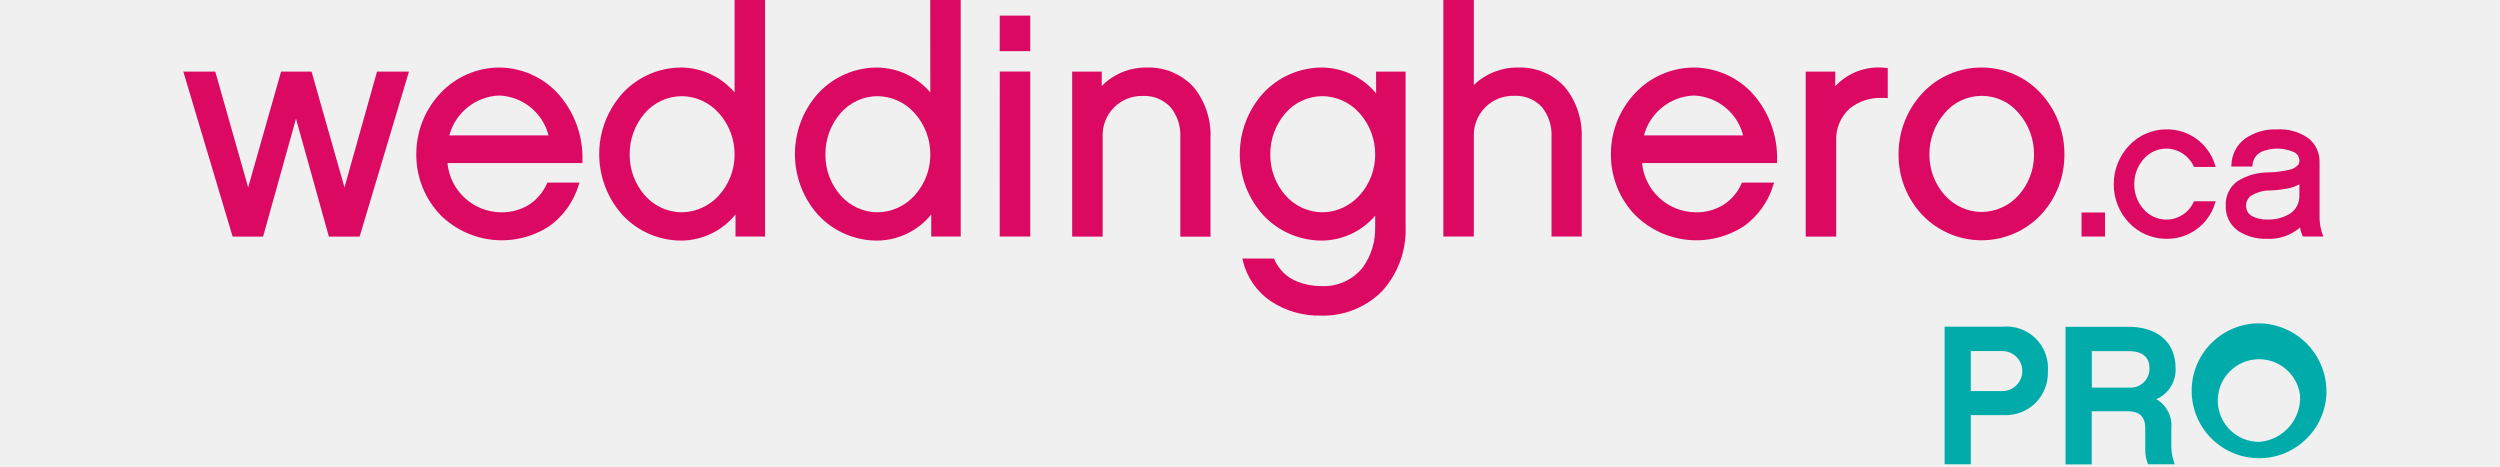
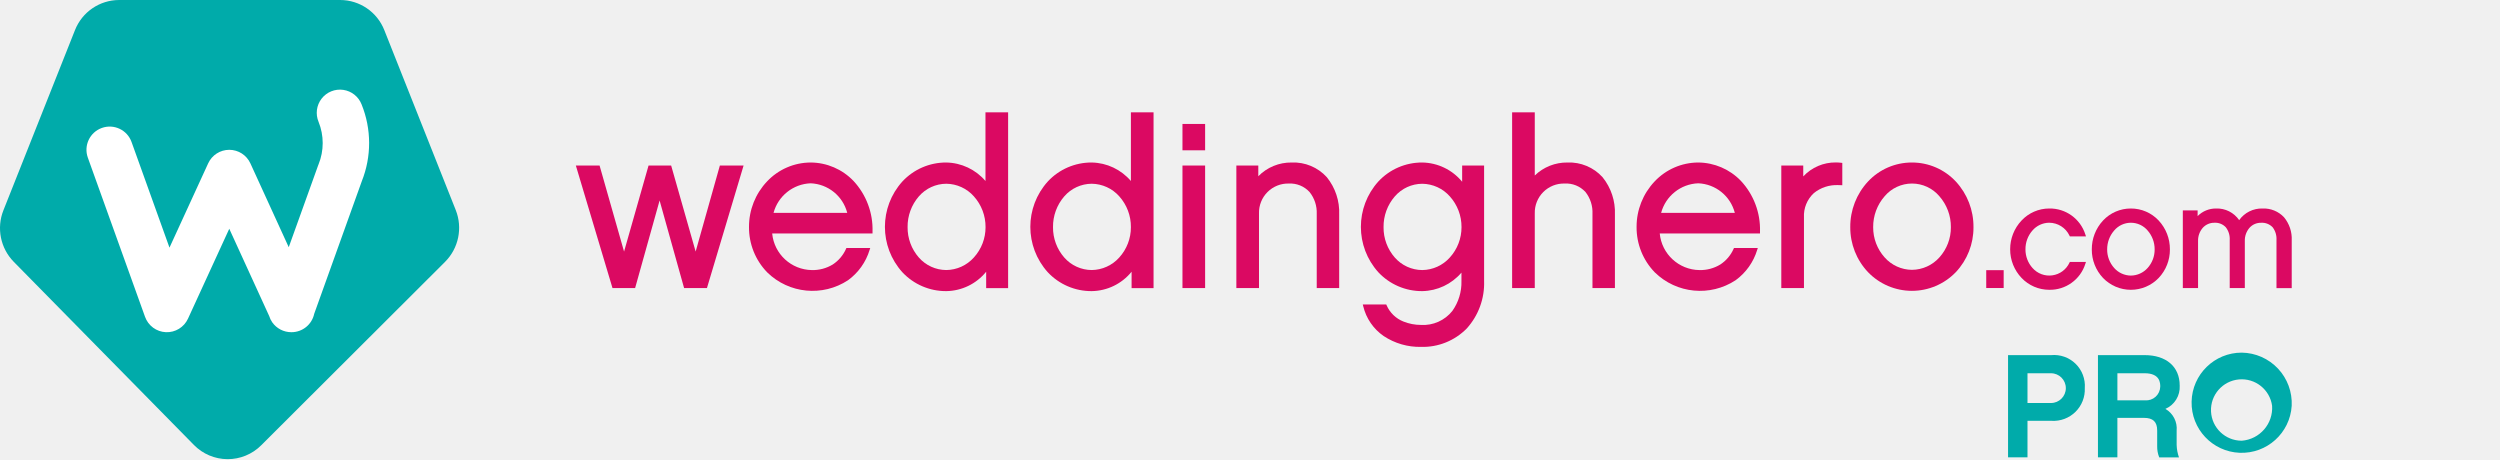
- <svg xmlns="http://www.w3.org/2000/svg" width="150" height="28" viewBox="0 0 150 28">
+ <svg xmlns="http://www.w3.org/2000/svg" width="245" height="45" viewBox="0 0 245 45">
  <defs>
-     <clipPath id="clip-weddinghero-ca-partner-footer-logo">
-       <rect width="150" height="28" />
+     <clipPath id="clip-DESKTOP-weddinghero-com-partner">
+       <rect width="245" height="45" />
    </clipPath>
  </defs>
-   <g id="weddinghero-ca-partner-footer-logo" clip-path="url(#clip-weddinghero-ca-partner-footer-logo)">
-     <g id="Group_4230" data-name="Group 4230" transform="translate(-39.17 -9.792)">
-       <g id="Group_4229" data-name="Group 4229" transform="translate(50.17 9.792)">
-         <g id="Group_4175" data-name="Group 4175" transform="translate(105.677 19.4)">
-           <path id="Path_1855" data-name="Path 1855" d="M769.672,1241.583h-1.939v2.95h-1.57v-8.255h3.473a2.491,2.491,0,0,1,2.724,2.665A2.535,2.535,0,0,1,769.672,1241.583Zm-1.939-3.842v2.4h1.892a1.2,1.2,0,0,0,0-2.4Z" transform="translate(-766.163 -1236.076)" fill="#00abaa" />
-           <path id="Path_1856" data-name="Path 1856" d="M796.2,1244.533H794.6a2.308,2.308,0,0,1-.167-.9v-1.26c0-.7-.333-1.023-1.071-1.023h-2.141v3.188h-1.57v-8.255h3.771c1.725,0,2.831.916,2.831,2.462a1.922,1.922,0,0,1-1.154,1.88,1.833,1.833,0,0,1,.9,1.76v1.154A3.321,3.321,0,0,0,796.2,1244.533Zm-2.736-4.6a1.14,1.14,0,0,0,1.225-1.106c0-.274,0-1.083-1.261-1.083h-2.2v2.188Z" transform="translate(-782.396 -1236.076)" fill="#00abaa" />
-           <path id="Path_1857" data-name="Path 1857" d="M822.23,1239.917a4.046,4.046,0,1,1-4.032-4.294A4.1,4.1,0,0,1,822.23,1239.917Zm-1.582,0a2.48,2.48,0,1,0-2.45,2.819A2.656,2.656,0,0,0,820.648,1239.917Z" transform="translate(-799.323 -1235.623)" fill="#00abaa" />
-         </g>
-         <g id="Group_4208" data-name="Group 4208">
-           <path id="Path_1917" data-name="Path 1917" d="M292.99,104.653l-1.975-6.947h-1.828l-1.975,6.948-1.975-6.948h-1.916l2.959,9.9h1.827l1.974-7.072,1.974,7.072H293.9l2.959-9.9h-1.916Z" transform="translate(-283.322 -93.41)" fill="#db0962" />
-           <path id="Path_1918" data-name="Path 1918" d="M348.611,96.654a4.854,4.854,0,0,0-3.52,1.53,5.308,5.308,0,0,0-1.456,3.671,5.2,5.2,0,0,0,1.469,3.668,5.222,5.222,0,0,0,6.532.635,4.718,4.718,0,0,0,1.739-2.447l.05-.154H351.5l-.032.068a2.919,2.919,0,0,1-1.075,1.264,3.1,3.1,0,0,1-1.689.451,3.261,3.261,0,0,1-3.2-2.955h8.1v-.157a5.755,5.755,0,0,0-1.54-4.088A4.82,4.82,0,0,0,348.611,96.654Zm0,1.679a3.185,3.185,0,0,1,2.958,2.392h-5.953A3.23,3.23,0,0,1,348.611,98.333Z" transform="translate(-329.657 -92.602)" fill="#db0962" />
-           <path id="Path_1919" data-name="Path 1919" d="M399.107,84.717a4.257,4.257,0,0,0-3.166-1.494,4.806,4.806,0,0,0-3.546,1.531,5.468,5.468,0,0,0,0,7.331,4.817,4.817,0,0,0,3.546,1.521,4.223,4.223,0,0,0,3.222-1.568v1.324h1.773V79.171h-1.829Zm-3.166,7.192a2.965,2.965,0,0,1-2.218-1.014,3.661,3.661,0,0,1-.91-2.452,3.721,3.721,0,0,1,.911-2.485,2.954,2.954,0,0,1,2.217-1.018,3.018,3.018,0,0,1,2.223,1.02,3.675,3.675,0,0,1,.943,2.484,3.619,3.619,0,0,1-.942,2.451A3.03,3.03,0,0,1,395.941,91.908Z" transform="translate(-366.032 -79.171)" fill="#db0962" />
-           <path id="Path_1920" data-name="Path 1920" d="M449.775,84.717a4.256,4.256,0,0,0-3.165-1.494,4.807,4.807,0,0,0-3.547,1.531,5.469,5.469,0,0,0,0,7.331,4.817,4.817,0,0,0,3.547,1.521,4.222,4.222,0,0,0,3.222-1.568v1.324H451.6V79.171h-1.829Zm-3.165,7.192a2.966,2.966,0,0,1-2.218-1.014,3.661,3.661,0,0,1-.91-2.452,3.721,3.721,0,0,1,.911-2.485,2.954,2.954,0,0,1,2.218-1.018,3.017,3.017,0,0,1,2.223,1.02,3.675,3.675,0,0,1,.942,2.484,3.617,3.617,0,0,1-.942,2.451A3.03,3.03,0,0,1,446.609,91.908Z" transform="translate(-404.957 -79.171)" fill="#db0962" />
-           <path id="Path_1921" data-name="Path 1921" d="M494.667,85.347H496.5V83.218h-1.829Z" transform="translate(-445.685 -82.28)" fill="#db0962" />
-           <path id="Path_1922" data-name="Path 1922" d="M494.667,107.6H496.5v-9.9h-1.829Z" transform="translate(-445.685 -93.41)" fill="#db0962" />
-           <path id="Path_1923" data-name="Path 1923" d="M517.913,96.654a3.7,3.7,0,0,0-2.7,1.109V96.9h-1.773v9.9h1.829v-6.026a2.348,2.348,0,0,1,2.415-2.415,2.121,2.121,0,0,1,1.67.689,2.641,2.641,0,0,1,.576,1.764v5.989h1.81v-5.933a4.511,4.511,0,0,0-1-3.022A3.629,3.629,0,0,0,517.913,96.654Z" transform="translate(-460.11 -92.602)" fill="#db0962" />
-           <path id="Path_1924" data-name="Path 1924" d="M565.006,98.208a4.255,4.255,0,0,0-3.222-1.554,4.806,4.806,0,0,0-3.547,1.531,5.468,5.468,0,0,0,0,7.331,4.817,4.817,0,0,0,3.547,1.521,4.258,4.258,0,0,0,3.166-1.494v.683a3.987,3.987,0,0,1-.735,2.412,3,3,0,0,1-2.524,1.129,3.8,3.8,0,0,1-1.427-.275,2.476,2.476,0,0,1-1.354-1.306l-.031-.07h-1.9l.036.146a4.078,4.078,0,0,0,1.651,2.4,5.252,5.252,0,0,0,3.021.877,4.971,4.971,0,0,0,3.682-1.474,5.443,5.443,0,0,0,1.407-3.84V96.9h-1.773Zm-3.222,7.131a2.966,2.966,0,0,1-2.218-1.014,3.662,3.662,0,0,1-.91-2.452,3.72,3.72,0,0,1,.911-2.485,2.954,2.954,0,0,1,2.218-1.018,3.018,3.018,0,0,1,2.223,1.02,3.676,3.676,0,0,1,.943,2.484,3.619,3.619,0,0,1-.942,2.451A3.031,3.031,0,0,1,561.784,105.34Z" transform="translate(-493.439 -92.602)" fill="#db0962" />
-           <path id="Path_1925" data-name="Path 1925" d="M613.989,83.223a3.721,3.721,0,0,0-2.64,1.048v-5.1H609.52V93.362h1.829V87.336a2.348,2.348,0,0,1,2.415-2.415,2.124,2.124,0,0,1,1.678.682,2.65,2.65,0,0,1,.569,1.771v5.989h1.81V87.43a4.51,4.51,0,0,0-1-3.022A3.629,3.629,0,0,0,613.989,83.223Z" transform="translate(-533.919 -79.171)" fill="#db0962" />
-           <path id="Path_1926" data-name="Path 1926" d="M657.879,96.654a4.854,4.854,0,0,0-3.52,1.53,5.308,5.308,0,0,0-1.456,3.671,5.2,5.2,0,0,0,1.469,3.668,5.221,5.221,0,0,0,6.532.635,4.714,4.714,0,0,0,1.739-2.447l.05-.154h-1.925l-.032.068a2.916,2.916,0,0,1-1.075,1.264,3.1,3.1,0,0,1-1.689.451,3.261,3.261,0,0,1-3.2-2.955h8.1v-.157a5.753,5.753,0,0,0-1.54-4.088A4.82,4.82,0,0,0,657.879,96.654Zm0,1.679a3.185,3.185,0,0,1,2.958,2.392h-5.953A3.23,3.23,0,0,1,657.879,98.333Z" transform="translate(-567.248 -92.602)" fill="#db0962" />
-           <path id="Path_1927" data-name="Path 1927" d="M707.731,96.633a3.545,3.545,0,0,0-2.629,1.128v-.879h-1.773v9.9h1.829V101.07a2.487,2.487,0,0,1,.8-1.965,2.914,2.914,0,0,1,1.938-.645q.115,0,.232.007l.124.007v-1.8l-.1-.012A3.57,3.57,0,0,0,707.731,96.633Z" transform="translate(-605.987 -92.586)" fill="#db0962" />
-           <path id="Path_1928" data-name="Path 1928" d="M732.343,96.654a4.835,4.835,0,0,0-3.542,1.533,5.35,5.35,0,0,0-1.434,3.687,5.232,5.232,0,0,0,1.435,3.636,4.918,4.918,0,0,0,7.089,0,5.238,5.238,0,0,0,1.427-3.636,5.356,5.356,0,0,0-1.427-3.687A4.832,4.832,0,0,0,732.343,96.654Zm0,8.667a2.982,2.982,0,0,1-2.2-1.005,3.616,3.616,0,0,1-.924-2.442,3.74,3.74,0,0,1,.925-2.494,2.894,2.894,0,0,1,4.424,0,3.731,3.731,0,0,1,.927,2.494,3.606,3.606,0,0,1-.926,2.442A3.006,3.006,0,0,1,732.343,105.321Z" transform="translate(-624.454 -92.602)" fill="#db0962" />
-           <path id="Path_1929" data-name="Path 1929" d="M774.736,135.623h1.407v-1.442h-1.407Z" transform="translate(-660.844 -121.431)" fill="#db0962" />
-           <path id="Path_1930" data-name="Path 1930" d="M786.225,113.828a1.824,1.824,0,0,1,1.643,1.039l.033.063h1.3l-.052-.155a3.005,3.005,0,0,0-2.925-2.1,3.062,3.062,0,0,0-2.222.97,3.367,3.367,0,0,0-.921,2.325,3.328,3.328,0,0,0,.921,2.313,3.074,3.074,0,0,0,2.221.958,2.994,2.994,0,0,0,2.926-2.1l.05-.154h-1.3l-.032.065a1.8,1.8,0,0,1-1.643,1.037,1.816,1.816,0,0,1-1.345-.615,2.235,2.235,0,0,1-.566-1.507,2.277,2.277,0,0,1,.567-1.519A1.807,1.807,0,0,1,786.225,113.828Z" transform="translate(-667.257 -104.913)" fill="#db0962" />
-           <path id="Path_1931" data-name="Path 1931" d="M817.865,118.944A3.093,3.093,0,0,1,817.7,118v-3.33a1.791,1.791,0,0,0-.656-1.452,2.982,2.982,0,0,0-1.9-.542,3.135,3.135,0,0,0-1.933.568,2.033,2.033,0,0,0-.8,1.536l-.007.124h1.26l.012-.1a.958.958,0,0,1,.526-.779,2.456,2.456,0,0,1,1.988.028.571.571,0,0,1,.3.5.41.41,0,0,1-.076.252.93.93,0,0,1-.527.292,5.929,5.929,0,0,1-1.243.16,3.5,3.5,0,0,0-1.879.531,1.714,1.714,0,0,0-.695,1.474,1.765,1.765,0,0,0,.762,1.516,3,3,0,0,0,1.712.465,2.808,2.808,0,0,0,1.985-.682,1.773,1.773,0,0,0,.136.474l.032.068h1.233Zm-1.375-2.28a1.258,1.258,0,0,1-.583,1.081,2.442,2.442,0,0,1-1.328.34,1.859,1.859,0,0,1-.933-.206.745.745,0,0,1-.262-.251.77.77,0,0,1,.172-.951,2.223,2.223,0,0,1,1.23-.338,7.158,7.158,0,0,0,1.051-.129,2.217,2.217,0,0,0,.653-.242Z" transform="translate(-689.526 -104.913)" fill="#db0962" />
-         </g>
+   <g id="DESKTOP-weddinghero-com-partner" clip-path="url(#clip-DESKTOP-weddinghero-com-partner)">
+     <g id="Group_4176" data-name="Group 4176" transform="translate(-104.483 -1034.561)">
+       <g id="Group_4176-2" data-name="Group 4176" transform="translate(104.483 1034.561)">
+         <path id="Path_1858" data-name="Path 1858" d="M123.49,1078.17l-17.657-17.949a4.718,4.718,0,0,1-1.016-5.047l7.015-17.662a4.662,4.662,0,0,1,4.328-2.951h21.657a4.662,4.662,0,0,1,4.328,2.951l7,17.633a4.719,4.719,0,0,1-1.047,5.078l-18.02,17.979A4.638,4.638,0,0,1,123.49,1078.17Z" transform="translate(-104.483 -1034.561)" fill="#00abaa" />
+         <path id="Path_1859" data-name="Path 1859" d="M154.057,1067.007a10.093,10.093,0,0,0-.02-7.528,2.275,2.275,0,1,0-4.216,1.71h0a5.554,5.554,0,0,1,0,4.16h0c-.012.028-.024.057-.035.086l-2.889,8.038-3.759-8.218a2.275,2.275,0,0,0-4.136,0l-3.792,8.26-2.9-8.079h0l-.819-2.278a2.275,2.275,0,1,0-4.282,1.539l.818,2.278h0l4.788,13.322a2.275,2.275,0,0,0,4.209.18l4.045-8.811,3.913,8.553a2.245,2.245,0,0,0,.3.617,2.282,2.282,0,0,0,1.861.966h.023a2.273,2.273,0,0,0,2.226-1.8Z" transform="translate(-118.601 -1049.247)" fill="#fff" />
+       </g>
+       <g id="Group_4178" data-name="Group 4178" transform="translate(301.272 1069.119)">
+         <path id="Path_1879" data-name="Path 1879" d="M685.231,1133.809h-2.353v3.58h-1.905v-10.018h4.215a3.023,3.023,0,0,1,3.306,3.233A3.076,3.076,0,0,1,685.231,1133.809Zm-2.353-4.662v2.916h2.3a1.458,1.458,0,0,0,0-2.916Z" transform="translate(-680.973 -1127.126)" fill="#00abaa" />
+         <path id="Path_1880" data-name="Path 1880" d="M712.405,1137.39h-1.934a2.8,2.8,0,0,1-.2-1.1v-1.529c0-.853-.4-1.242-1.3-1.242h-2.6v3.869h-1.905v-10.018h4.576c2.094,0,3.436,1.111,3.436,2.987a2.333,2.333,0,0,1-1.4,2.281,2.224,2.224,0,0,1,1.1,2.136v1.4A4.031,4.031,0,0,0,712.405,1137.39Zm-3.32-5.587a1.384,1.384,0,0,0,1.487-1.342c0-.332,0-1.314-1.53-1.314h-2.67v2.656Z" transform="translate(-695.656 -1127.126)" fill="#00abaa" />
+         <path id="Path_1881" data-name="Path 1881" d="M738.764,1131.928a4.91,4.91,0,1,1-4.893-5.211A4.97,4.97,0,0,1,738.764,1131.928Zm-1.92,0a3.009,3.009,0,1,0-2.973,3.421A3.223,3.223,0,0,0,736.844,1131.928Z" transform="translate(-710.967 -1126.717)" fill="#00abaa" />
+       </g>
+       <g id="Group_4204" data-name="Group 4204" transform="translate(160.923 1045.57)">
+         <path id="Path_1896" data-name="Path 1896" d="M239.555,106.11l-2.4-8.43H234.94l-2.4,8.432-2.4-8.432h-2.325l3.591,12.008h2.217l2.4-8.583,2.4,8.583h2.24l3.591-12.008h-2.325Z" transform="translate(-227.822 -92.467)" fill="#db0962" />
+         <path id="Path_1897" data-name="Path 1897" d="M294.173,96.628a5.891,5.891,0,0,0-4.272,1.857,6.441,6.441,0,0,0-1.767,4.455,6.306,6.306,0,0,0,1.782,4.451,6.338,6.338,0,0,0,7.927.771,5.723,5.723,0,0,0,2.111-2.969l.061-.186H297.68l-.038.082a3.543,3.543,0,0,1-1.3,1.533,3.758,3.758,0,0,1-2.049.547,3.958,3.958,0,0,1-3.887-3.586h9.834v-.191a6.982,6.982,0,0,0-1.869-4.961A5.848,5.848,0,0,0,294.173,96.628Zm0,2.037a3.866,3.866,0,0,1,3.589,2.9h-7.224A3.92,3.92,0,0,1,294.173,98.665Z" transform="translate(-271.172 -91.711)" fill="#db0962" />
+         <path id="Path_1898" data-name="Path 1898" d="M345.342,85.875a5.166,5.166,0,0,0-3.842-1.813,5.833,5.833,0,0,0-4.3,1.858,6.637,6.637,0,0,0,0,8.9,5.843,5.843,0,0,0,4.3,1.846,5.123,5.123,0,0,0,3.91-1.9v1.607h2.151V79.145h-2.22ZM341.5,94.6a3.6,3.6,0,0,1-2.691-1.23,4.443,4.443,0,0,1-1.1-2.975,4.515,4.515,0,0,1,1.105-3.016,3.584,3.584,0,0,1,2.691-1.236,3.662,3.662,0,0,1,2.7,1.237,4.458,4.458,0,0,1,1.144,3.014,4.391,4.391,0,0,1-1.143,2.974A3.677,3.677,0,0,1,341.5,94.6Z" transform="translate(-305.205 -79.145)" fill="#db0962" />
+         <path id="Path_1899" data-name="Path 1899" d="M396.01,85.875a5.165,5.165,0,0,0-3.842-1.813,5.832,5.832,0,0,0-4.3,1.858,6.636,6.636,0,0,0,0,8.9,5.842,5.842,0,0,0,4.3,1.846,5.122,5.122,0,0,0,3.91-1.9v1.607h2.152V79.145h-2.22ZM392.169,94.6a3.6,3.6,0,0,1-2.692-1.23,4.444,4.444,0,0,1-1.1-2.975,4.516,4.516,0,0,1,1.105-3.016,3.585,3.585,0,0,1,2.691-1.236,3.662,3.662,0,0,1,2.7,1.237A4.46,4.46,0,0,1,396.01,90.4a4.392,4.392,0,0,1-1.143,2.974A3.678,3.678,0,0,1,392.169,94.6Z" transform="translate(-341.622 -79.145)" fill="#db0962" />
+         <path id="Path_1900" data-name="Path 1900" d="M439.169,109.689h2.22V97.68h-2.22Z" transform="translate(-379.727 -92.467)" fill="#db0962" />
+         <path id="Path_1901" data-name="Path 1901" d="M439.169,85.775h2.22V83.192h-2.22Z" transform="translate(-379.727 -82.054)" fill="#db0962" />
+         <path id="Path_1902" data-name="Path 1902" d="M463.37,96.628a4.486,4.486,0,0,0-3.272,1.346v-1.05h-2.151v12.009h2.219v-7.313a2.85,2.85,0,0,1,2.931-2.931,2.573,2.573,0,0,1,2.027.836,3.206,3.206,0,0,1,.7,2.14v7.268h2.2v-7.2a5.471,5.471,0,0,0-1.213-3.668A4.4,4.4,0,0,0,463.37,96.628Z" transform="translate(-393.224 -91.711)" fill="#db0962" />
+         <path id="Path_1903" data-name="Path 1903" d="M511.255,98.514a5.164,5.164,0,0,0-3.91-1.886,5.833,5.833,0,0,0-4.3,1.858,6.636,6.636,0,0,0,0,8.9,5.843,5.843,0,0,0,4.3,1.846,5.165,5.165,0,0,0,3.842-1.813v.829a4.834,4.834,0,0,1-.892,2.927,3.644,3.644,0,0,1-3.063,1.37,4.609,4.609,0,0,1-1.732-.333,3,3,0,0,1-1.644-1.585l-.037-.085h-2.3l.044.177a4.949,4.949,0,0,0,2,2.914,6.375,6.375,0,0,0,3.667,1.064A6.032,6.032,0,0,0,511.7,112.9a6.6,6.6,0,0,0,1.707-4.66V96.924h-2.151Zm-3.91,8.654a3.6,3.6,0,0,1-2.692-1.23,4.444,4.444,0,0,1-1.1-2.975,4.515,4.515,0,0,1,1.105-3.016,3.585,3.585,0,0,1,2.691-1.236,3.663,3.663,0,0,1,2.7,1.237,4.458,4.458,0,0,1,1.144,3.014,4.39,4.39,0,0,1-1.143,2.974A3.678,3.678,0,0,1,507.345,107.168Z" transform="translate(-424.405 -91.711)" fill="#db0962" />
+         <path id="Path_1904" data-name="Path 1904" d="M559.446,84.062a4.514,4.514,0,0,0-3.2,1.272V79.145h-2.22V96.367h2.22V89.053a2.85,2.85,0,0,1,2.931-2.931,2.577,2.577,0,0,1,2.036.828A3.218,3.218,0,0,1,561.9,89.1v7.268h2.2v-7.2a5.475,5.475,0,0,0-1.213-3.668A4.4,4.4,0,0,0,559.446,84.062Z" transform="translate(-462.278 -79.145)" fill="#db0962" />
+         <path id="Path_1905" data-name="Path 1905" d="M603.444,96.628a5.891,5.891,0,0,0-4.272,1.857,6.442,6.442,0,0,0-1.767,4.455,6.307,6.307,0,0,0,1.782,4.451,6.338,6.338,0,0,0,7.927.771,5.724,5.724,0,0,0,2.11-2.969l.061-.186H606.95l-.038.082a3.543,3.543,0,0,1-1.3,1.533,3.758,3.758,0,0,1-2.05.547,3.958,3.958,0,0,1-3.887-3.586H609.5v-.191a6.982,6.982,0,0,0-1.869-4.961A5.848,5.848,0,0,0,603.444,96.628Zm0,2.037a3.866,3.866,0,0,1,3.589,2.9h-7.224A3.92,3.92,0,0,1,603.444,98.665Z" transform="translate(-493.46 -91.711)" fill="#db0962" />
+         <path id="Path_1906" data-name="Path 1906" d="M653.173,96.607a4.3,4.3,0,0,0-3.191,1.368V96.909h-2.151v12.009h2.22v-6.926a3.019,3.019,0,0,1,.973-2.384,3.536,3.536,0,0,1,2.352-.782c.093,0,.187,0,.282.008l.15.008V96.652l-.125-.015A4.279,4.279,0,0,0,653.173,96.607Z" transform="translate(-529.703 -91.696)" fill="#db0962" />
+         <path id="Path_1907" data-name="Path 1907" d="M677.908,96.628a5.868,5.868,0,0,0-4.3,1.86,6.492,6.492,0,0,0-1.74,4.474,6.347,6.347,0,0,0,1.741,4.413,5.968,5.968,0,0,0,8.6,0,6.354,6.354,0,0,0,1.733-4.412,6.5,6.5,0,0,0-1.732-4.474A5.864,5.864,0,0,0,677.908,96.628Zm0,10.518a3.618,3.618,0,0,1-2.675-1.22,4.387,4.387,0,0,1-1.121-2.963,4.539,4.539,0,0,1,1.122-3.027,3.512,3.512,0,0,1,5.369,0,4.526,4.526,0,0,1,1.124,3.027,4.373,4.373,0,0,1-1.123,2.963A3.647,3.647,0,0,1,677.908,107.146Z" transform="translate(-546.981 -91.711)" fill="#db0962" />
+         <path id="Path_1908" data-name="Path 1908" d="M719.238,135.9h1.708v-1.75h-1.708Z" transform="translate(-581.027 -118.683)" fill="#db0962" />
+         <path id="Path_1909" data-name="Path 1909" d="M731.4,114.048a2.213,2.213,0,0,1,1.994,1.261l.04.077h1.579l-.063-.188a3.646,3.646,0,0,0-3.55-2.544,3.716,3.716,0,0,0-2.7,1.177,4.086,4.086,0,0,0-1.117,2.821,4.039,4.039,0,0,0,1.118,2.807,3.731,3.731,0,0,0,2.7,1.162,3.634,3.634,0,0,0,3.55-2.546l.061-.186h-1.579l-.039.079a2.186,2.186,0,0,1-3.625.512,2.712,2.712,0,0,1-.687-1.829,2.762,2.762,0,0,1,.687-1.844A2.192,2.192,0,0,1,731.4,114.048Z" transform="translate(-587.027 -103.23)" fill="#db0962" />
+         <path id="Path_1910" data-name="Path 1910" d="M759.843,112.654a3.72,3.72,0,0,0-2.725,1.179,4.112,4.112,0,0,0-1.1,2.833,4.021,4.021,0,0,0,1.1,2.795,3.783,3.783,0,0,0,5.454,0,4.026,4.026,0,0,0,1.1-2.795,4.116,4.116,0,0,0-1.1-2.833A3.718,3.718,0,0,0,759.843,112.654Zm0,6.574a2.208,2.208,0,0,1-1.633-.745,2.69,2.69,0,0,1-.687-1.816,2.784,2.784,0,0,1,.688-1.856,2.142,2.142,0,0,1,3.276,0,2.774,2.774,0,0,1,.689,1.856,2.682,2.682,0,0,1-.688,1.816A2.227,2.227,0,0,1,759.843,119.228Z" transform="translate(-607.461 -103.23)" fill="#db0962" />
+         <path id="Path_1911" data-name="Path 1911" d="M795.547,112.654a2.714,2.714,0,0,0-2.289,1.14,2.628,2.628,0,0,0-2.264-1.14,2.508,2.508,0,0,0-1.807.746v-.561h-1.451v7.612h1.494v-4.624a1.887,1.887,0,0,1,.458-1.276,1.5,1.5,0,0,1,1.136-.5,1.419,1.419,0,0,1,1.124.442,1.856,1.856,0,0,1,.384,1.251v4.71h1.48v-4.624a1.9,1.9,0,0,1,.452-1.277,1.482,1.482,0,0,1,1.128-.5,1.438,1.438,0,0,1,1.147.442,1.864,1.864,0,0,1,.376,1.251v4.71h1.494V115.77a3.3,3.3,0,0,0-.761-2.265A2.736,2.736,0,0,0,795.547,112.654Z" transform="translate(-630.26 -103.23)" fill="#db0962" />
      </g>
    </g>
  </g>
</svg>
